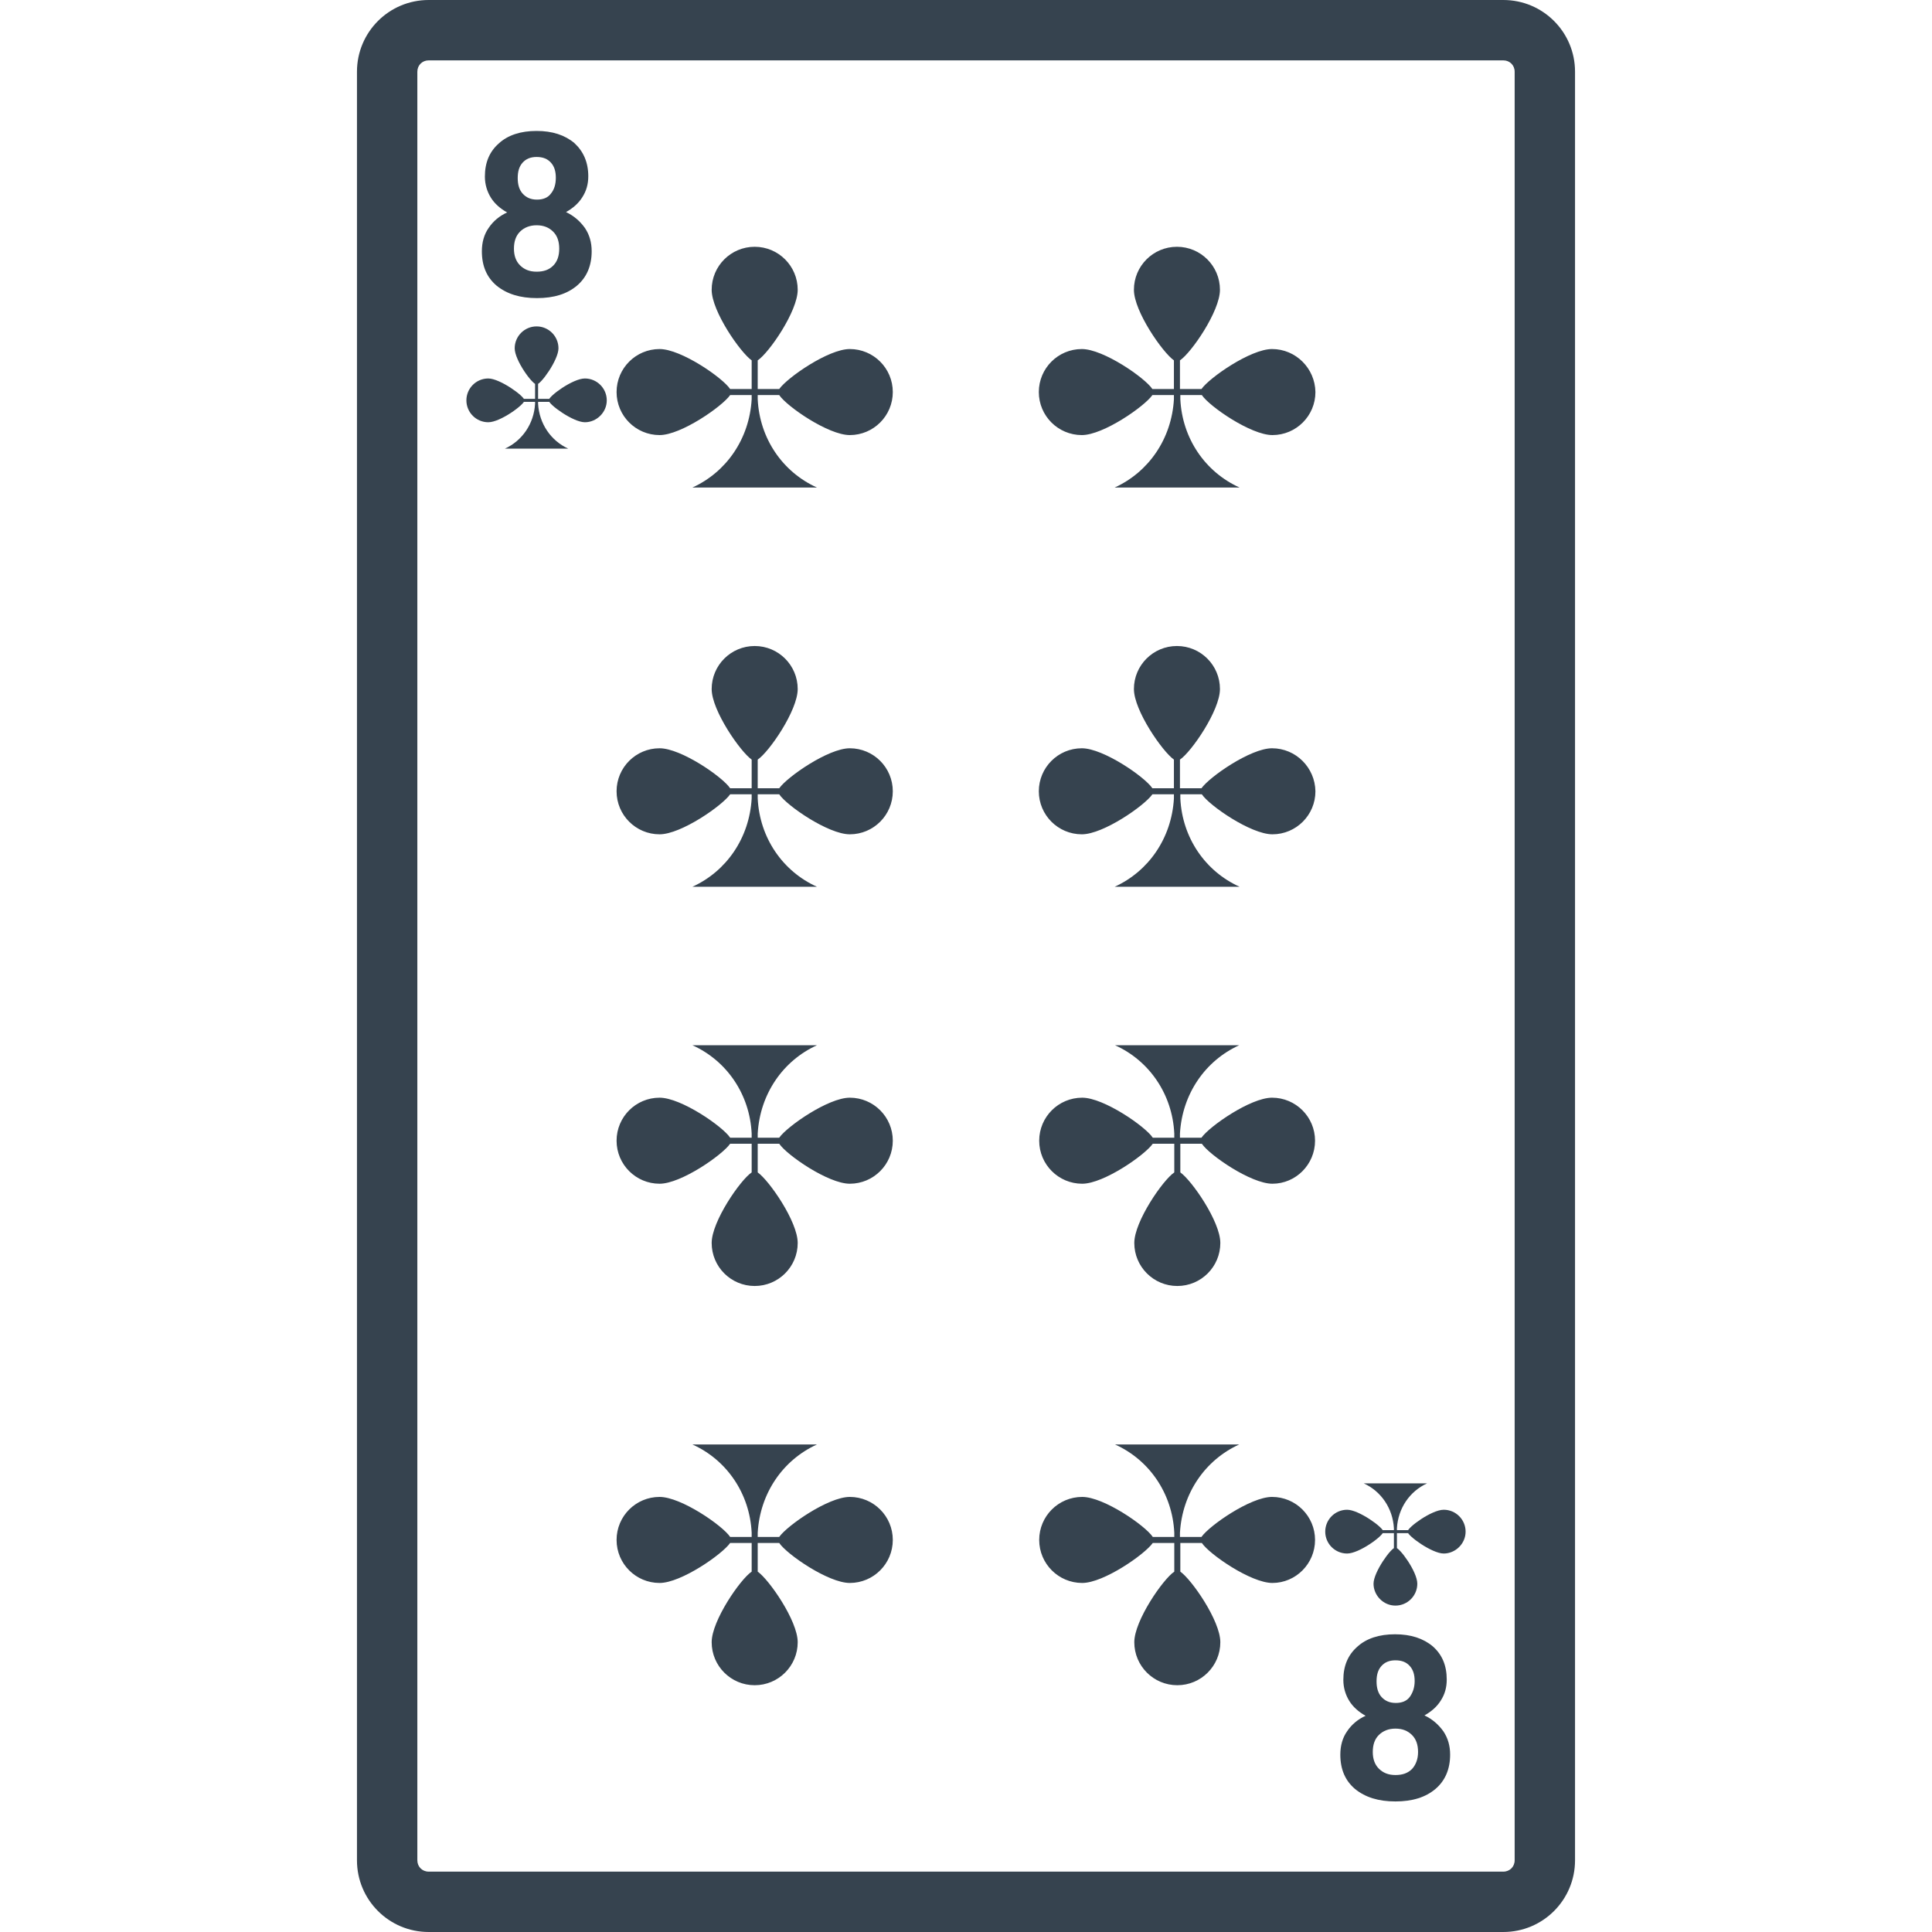
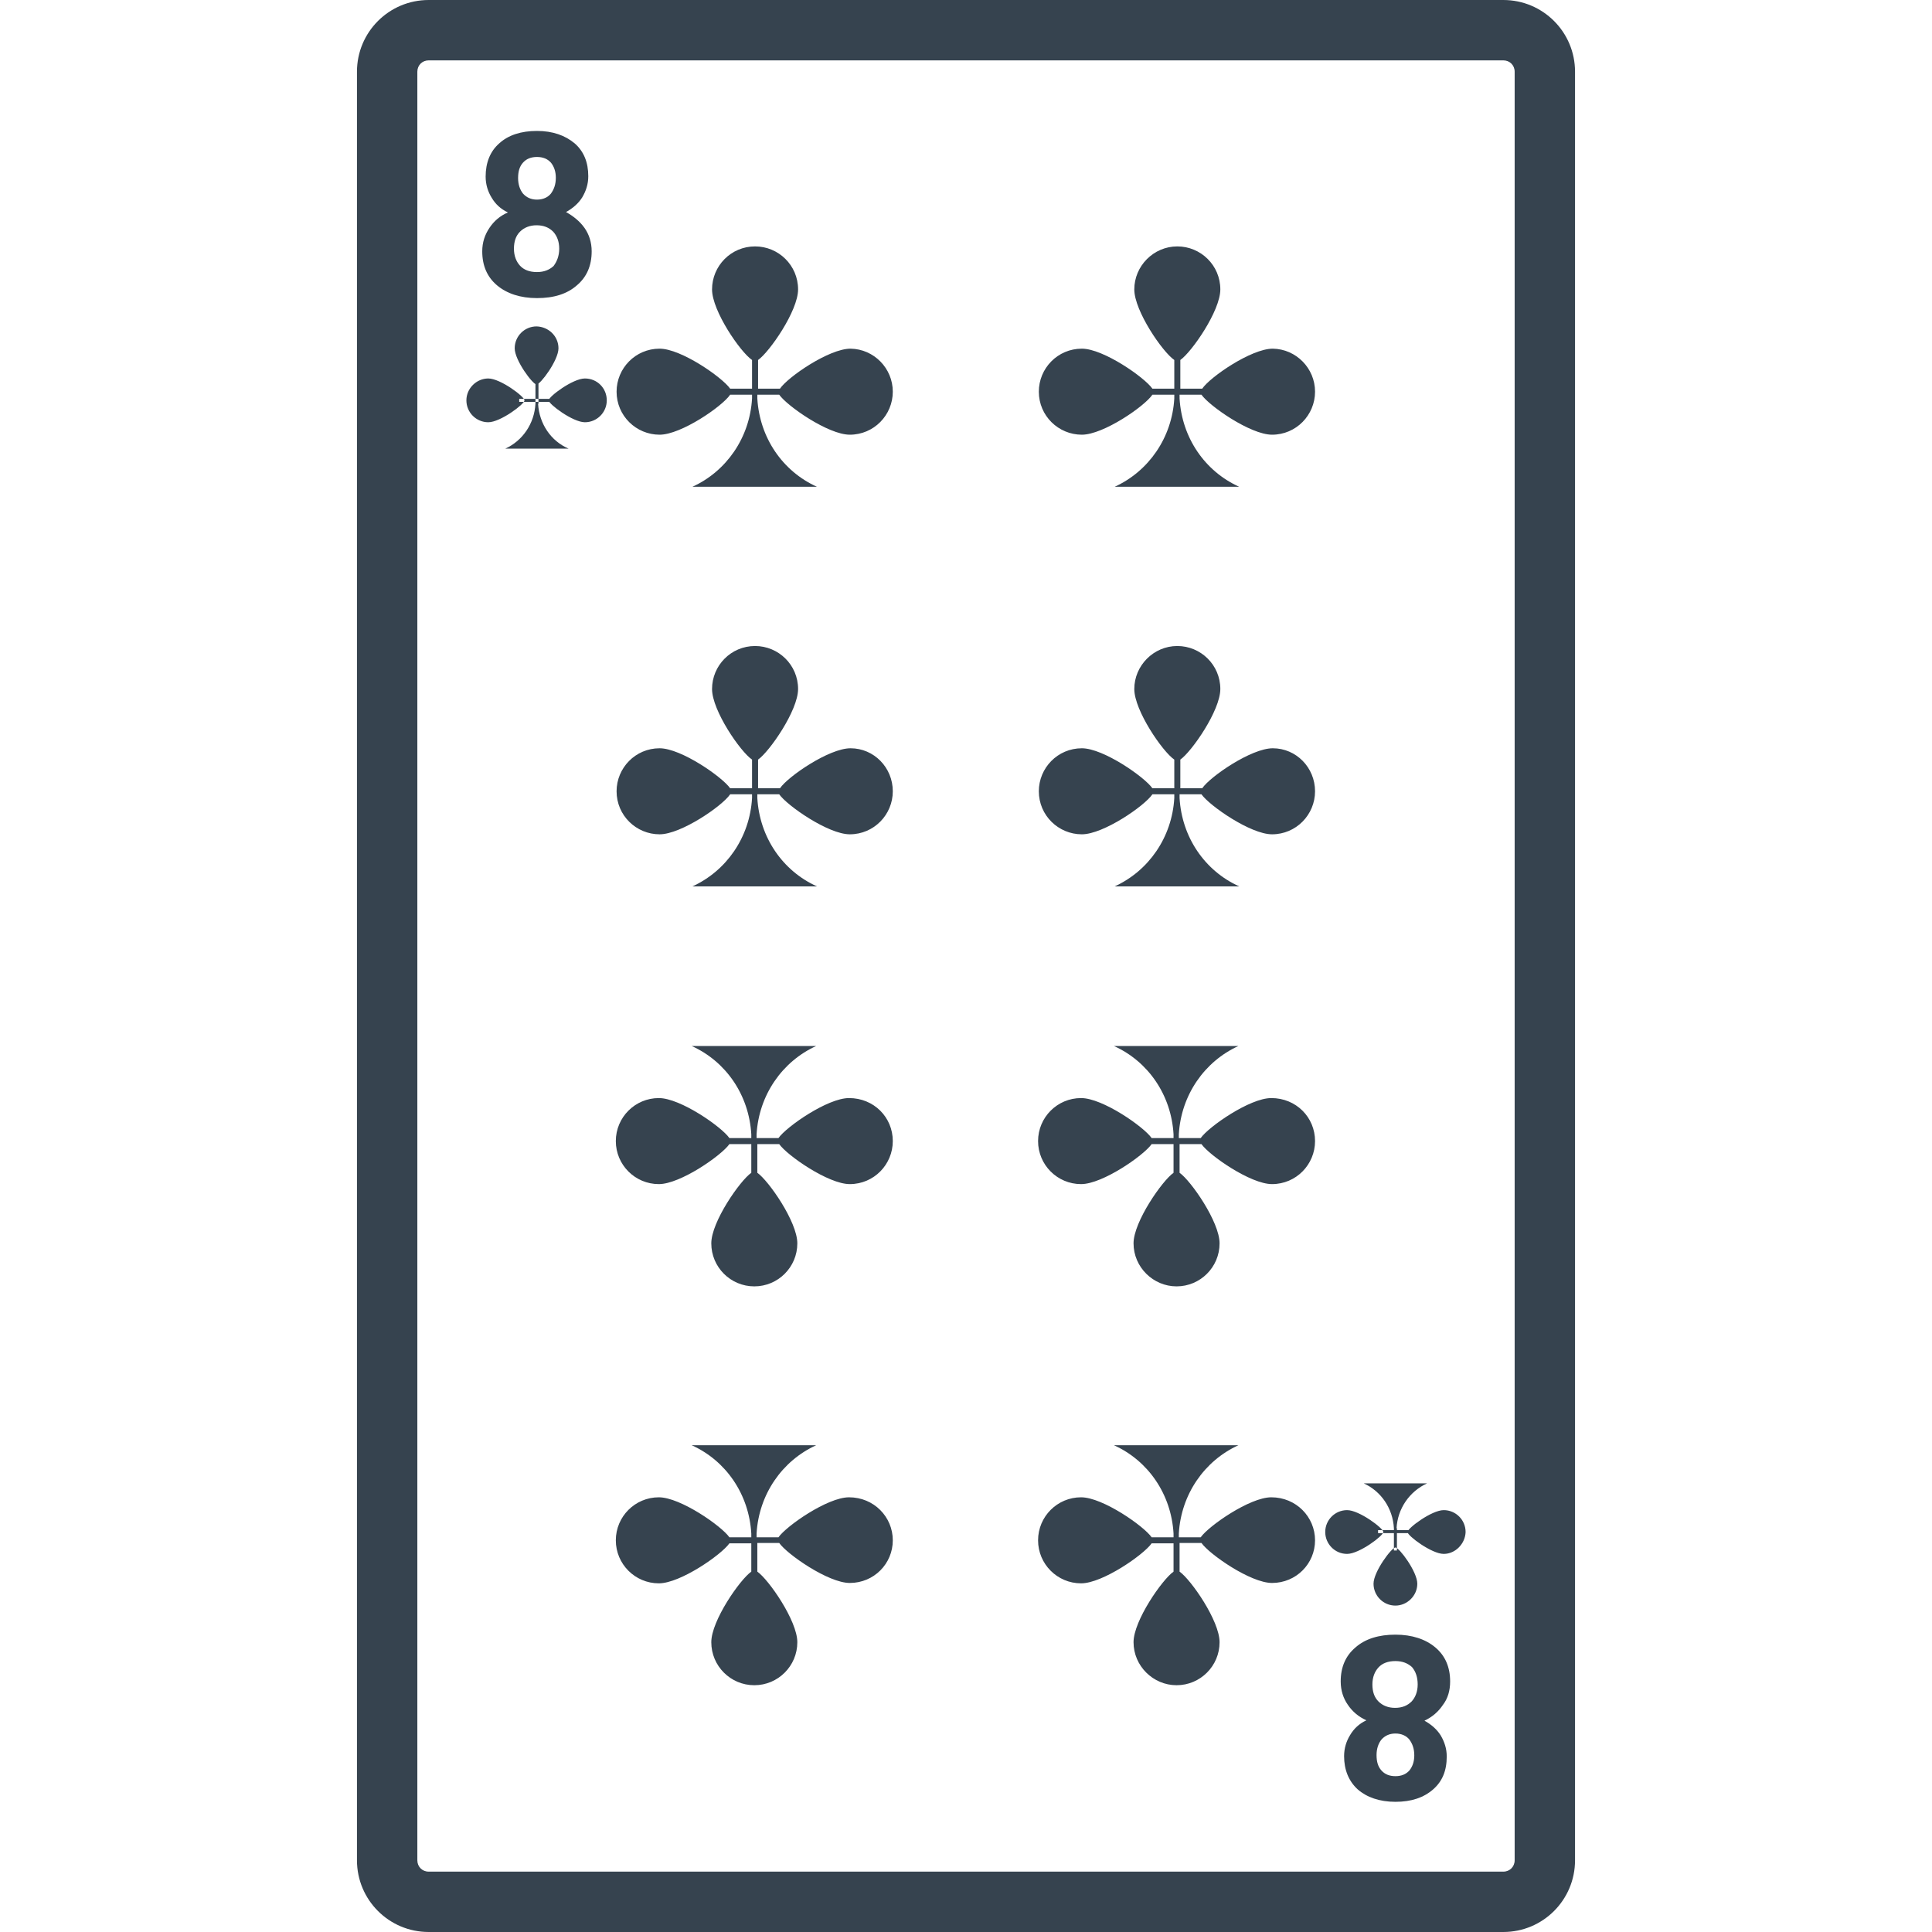
<svg xmlns="http://www.w3.org/2000/svg" version="1.1" x="0" y="0" viewBox="0 0 512 512" xml:space="preserve">
-   <path d="M398.4 16c1.7 0 3 1.3 3 3v474c0 1.7-1.3 3-3 3H113.6c-1.7 0-3-1.3-3-3V19c0-1.7 1.3-3 3-3h284.8m0-16H113.6c-10.5 0-19 8.5-19 19v474c0 10.5 8.5 19 19 19h284.8c10.5 0 19-8.5 19-19V19c0-10.5-8.5-19-19-19zM142.6 107h-.8c-.3 5.3-3.4 9.8-8 11.9h16.8c-4.6-2.1-7.7-6.6-8-11.9zm0-5.9h-.8v5.9h.8v-5.9zm-.4-14.6c-3.2 0-5.8 2.6-5.8 5.8 0 3.2 4.7 9.6 5.8 9.6 1.1 0 5.8-6.5 5.8-9.6 0-3.2-2.6-5.8-5.8-5.8zm-18.6 19.6c0 3.2 2.6 5.8 5.8 5.8 3.2 0 9.6-4.7 9.6-5.8 0-1.1-6.5-5.8-9.6-5.8-3.2 0-5.8 2.6-5.8 5.8zm31.4-5.8c-3.2 0-9.6 4.7-9.6 5.8 0 1.1 6.5 5.8 9.6 5.8s5.8-2.6 5.8-5.8c0-3.2-2.6-5.8-5.8-5.8zm-11.4 5.4h-5.9v.8h9.1v-.8h-3.2zm234.6 287.4h-16.8c4.6 2.1 7.7 6.6 8 11.9h.8c.3-5.3 3.4-9.8 8-11.9zm-8 11.9h-.8v5.9h.8V405zm5.4 14.7c0-3.2-4.7-9.6-5.8-9.6s-5.8 6.5-5.8 9.6 2.6 5.8 5.8 5.8 5.8-2.6 5.8-5.8zm-18.6-8c3.2 0 9.6-4.7 9.6-5.8s-6.5-5.8-9.6-5.8c-3.2 0-5.8 2.6-5.8 5.8s2.6 5.8 5.8 5.8zm31.4-5.8c0-3.2-2.6-5.8-5.8-5.8s-9.6 4.7-9.6 5.8 6.5 5.8 9.6 5.8 5.8-2.6 5.8-5.8zm-14.1.4v-.8h-9.1v.8h9.1zM225.2 92.5c-5.7 0-16.6 7.6-18.7 10.6h-5.7v-7.6c3-2 10.6-13 10.6-18.7 0-6.3-5.1-11.4-11.4-11.4-6.3 0-11.4 5.1-11.4 11.4 0 5.7 7.6 16.6 10.6 18.7v7.6h-5.7c-2-3-13-10.6-18.7-10.6-6.3 0-11.4 5.1-11.4 11.4 0 6.3 5.1 11.4 11.4 11.4 5.7 0 16.6-7.6 18.7-10.6h5.7v1.1c-.6 10.5-6.7 19.3-15.7 23.4h33c-9.1-4.1-15.2-13-15.7-23.4v-1.1h5.7c2 3 13 10.6 18.7 10.6 6.3 0 11.4-5.1 11.4-11.4 0-6.3-5.1-11.4-11.4-11.4zm111.9 0c-5.7 0-16.6 7.6-18.7 10.6h-5.7v-7.6c3-2 10.6-13 10.6-18.7 0-6.3-5.1-11.4-11.4-11.4s-11.4 5.1-11.4 11.4c0 5.7 7.6 16.6 10.6 18.7v7.6h-5.7c-2-3-13-10.6-18.7-10.6-6.3 0-11.4 5.1-11.4 11.4 0 6.3 5.1 11.4 11.4 11.4 5.7 0 16.6-7.6 18.7-10.6h5.7v1.1c-.6 10.5-6.7 19.3-15.7 23.4h33.1c-9.1-4.1-15.2-13-15.7-23.4v-1.1h5.7c2 3 13 10.6 18.7 10.6 6.3 0 11.4-5.1 11.4-11.4-.1-6.3-5.2-11.4-11.5-11.4zM225.2 198.3c-5.7 0-16.6 7.6-18.7 10.6h-5.7v-7.6c3-2 10.6-13 10.6-18.7 0-6.3-5.1-11.4-11.4-11.4-6.3 0-11.4 5.1-11.4 11.4 0 5.7 7.6 16.6 10.6 18.7v7.6h-5.7c-2-3-13-10.6-18.7-10.6-6.3 0-11.4 5.1-11.4 11.4 0 6.3 5.1 11.4 11.4 11.4 5.7 0 16.6-7.6 18.7-10.6h5.7v1.1c-.6 10.5-6.7 19.3-15.7 23.4h33c-9.1-4.1-15.2-13-15.7-23.4v-1.1h5.7c2 3 13 10.6 18.7 10.6 6.3 0 11.4-5.1 11.4-11.4 0-6.3-5.1-11.4-11.4-11.4zm111.9 0c-5.7 0-16.6 7.6-18.7 10.6h-5.7v-7.6c3-2 10.6-13 10.6-18.7 0-6.3-5.1-11.4-11.4-11.4s-11.4 5.1-11.4 11.4c0 5.7 7.6 16.6 10.6 18.7v7.6h-5.7c-2-3-13-10.6-18.7-10.6-6.3 0-11.4 5.1-11.4 11.4 0 6.3 5.1 11.4 11.4 11.4 5.7 0 16.6-7.6 18.7-10.6h5.7v1.1c-.6 10.5-6.7 19.3-15.7 23.4h33.1c-9.1-4.1-15.2-13-15.7-23.4v-1.1h5.7c2 3 13 10.6 18.7 10.6 6.3 0 11.4-5.1 11.4-11.4-.1-6.3-5.2-11.4-11.5-11.4zM236.6 408.1c0-6.3-5.1-11.4-11.4-11.4-5.7 0-16.6 7.6-18.7 10.6h-5.7v-1.1c.6-10.5 6.7-19.3 15.7-23.4h-33c9.1 4.1 15.2 13 15.7 23.4v1.1h-5.7c-2-3-13-10.6-18.7-10.6-6.3 0-11.4 5.1-11.4 11.4 0 6.3 5.1 11.4 11.4 11.4 5.7 0 16.6-7.6 18.7-10.6h5.7v7.6c-3 2-10.6 13-10.6 18.7 0 6.3 5.1 11.4 11.4 11.4 6.3 0 11.4-5.1 11.4-11.4 0-5.7-7.6-16.6-10.6-18.7v-7.6h5.7c2 3 13 10.6 18.7 10.6 6.3 0 11.4-5.1 11.4-11.4zm111.9 0c0-6.3-5.1-11.4-11.4-11.4-5.7 0-16.6 7.6-18.7 10.6h-5.7v-1.1c.6-10.5 6.7-19.3 15.7-23.4h-32.9c9.1 4.1 15.2 13 15.7 23.4v1.1h-5.7c-2-3-13-10.6-18.7-10.6-6.3 0-11.4 5.1-11.4 11.4 0 6.3 5.1 11.4 11.4 11.4 5.7 0 16.6-7.6 18.7-10.6h5.7v7.6c-3 2-10.6 13-10.6 18.7 0 6.3 5.1 11.4 11.4 11.4s11.4-5.1 11.4-11.4c0-5.7-7.6-16.6-10.6-18.7v-7.6h5.7c2 3 13 10.6 18.7 10.6 6.2 0 11.3-5.1 11.3-11.4zM236.6 302.3c0-6.3-5.1-11.4-11.4-11.4-5.7 0-16.6 7.6-18.7 10.6h-5.7v-1.1c.6-10.5 6.7-19.3 15.7-23.4h-33c9.1 4.1 15.2 13 15.7 23.4v1.1h-5.7c-2-3-13-10.6-18.7-10.6-6.3 0-11.4 5.1-11.4 11.4 0 6.3 5.1 11.4 11.4 11.4 5.7 0 16.6-7.6 18.7-10.6h5.7v7.6c-3 2-10.6 13-10.6 18.7 0 6.3 5.1 11.4 11.4 11.4 6.3 0 11.4-5.1 11.4-11.4 0-5.7-7.6-16.6-10.6-18.7v-7.6h5.7c2 3 13 10.6 18.7 10.6 6.3 0 11.4-5.1 11.4-11.4zm111.9 0c0-6.3-5.1-11.4-11.4-11.4-5.7 0-16.6 7.6-18.7 10.6h-5.7v-1.1c.6-10.5 6.7-19.3 15.7-23.4h-32.9c9.1 4.1 15.2 13 15.7 23.4v1.1h-5.7c-2-3-13-10.6-18.7-10.6-6.3 0-11.4 5.1-11.4 11.4 0 6.3 5.1 11.4 11.4 11.4 5.7 0 16.6-7.6 18.7-10.6h5.7v7.6c-3 2-10.6 13-10.6 18.7 0 6.3 5.1 11.4 11.4 11.4s11.4-5.1 11.4-11.4c0-5.7-7.6-16.6-10.6-18.7v-7.6h5.7c2 3 13 10.6 18.7 10.6 6.2 0 11.3-5.1 11.3-11.4zM155.9 46.7c0 2.1-.5 3.9-1.6 5.6-1 1.6-2.5 2.9-4.3 3.9 2.1 1 3.7 2.4 5 4.2 1.2 1.8 1.8 3.8 1.8 6.2 0 3.8-1.3 6.9-3.9 9.1-2.6 2.2-6.1 3.3-10.6 3.3s-8-1.1-10.7-3.3c-2.6-2.2-3.9-5.2-3.9-9.1 0-2.4.6-4.5 1.8-6.2 1.2-1.8 2.9-3.2 4.9-4.1-1.8-1-3.3-2.3-4.3-3.9s-1.6-3.5-1.6-5.6c0-3.7 1.2-6.6 3.7-8.8 2.4-2.2 5.8-3.3 10-3.3s7.5 1.1 10 3.2c2.4 2.2 3.7 5.1 3.7 8.8zm-7.7 19.2c0-1.9-.5-3.4-1.6-4.5s-2.5-1.7-4.4-1.7c-1.8 0-3.3.6-4.4 1.7-1.1 1.1-1.6 2.6-1.6 4.5 0 1.8.5 3.3 1.6 4.4 1.1 1.1 2.5 1.7 4.4 1.7 1.9 0 3.3-.5 4.4-1.6 1.1-1.1 1.6-2.6 1.6-4.5zm-.9-18.8c0-1.7-.4-3-1.3-4s-2.1-1.5-3.8-1.5c-1.6 0-2.8.5-3.7 1.5-.9 1-1.3 2.3-1.3 4.1 0 1.7.4 3.1 1.3 4.1.9 1 2.1 1.6 3.8 1.6 1.6 0 2.9-.5 3.7-1.6.9-1.1 1.3-2.5 1.3-4.2zm236.1 398c0 2.1-.5 3.9-1.6 5.6-1 1.6-2.5 2.9-4.3 3.9 2.1 1 3.7 2.4 5 4.2 1.2 1.8 1.8 3.8 1.8 6.2 0 3.8-1.3 6.9-3.9 9.1-2.6 2.2-6.1 3.3-10.6 3.3s-8-1.1-10.7-3.3c-2.6-2.2-3.9-5.2-3.9-9.1 0-2.4.6-4.5 1.8-6.2 1.2-1.8 2.9-3.2 4.9-4.1-1.8-1-3.3-2.3-4.3-3.9s-1.6-3.5-1.6-5.6c0-3.7 1.2-6.6 3.7-8.8 2.4-2.2 5.8-3.3 10-3.3s7.5 1.1 10 3.2c2.5 2.2 3.7 5.1 3.7 8.8zm-7.6 19.2c0-1.9-.5-3.4-1.6-4.5s-2.5-1.7-4.4-1.7c-1.8 0-3.3.6-4.4 1.7-1.1 1.1-1.6 2.6-1.6 4.5 0 1.8.5 3.3 1.6 4.4 1.1 1.1 2.5 1.7 4.4 1.7 1.9 0 3.3-.5 4.4-1.6 1-1.1 1.6-2.6 1.6-4.5zm-.9-18.8c0-1.7-.4-3-1.3-4s-2.1-1.5-3.8-1.5c-1.6 0-2.8.5-3.7 1.5-.9 1-1.3 2.3-1.3 4.1 0 1.7.4 3.1 1.3 4.1.9 1 2.1 1.6 3.8 1.6 1.6 0 2.9-.5 3.7-1.6.8-1.1 1.3-2.5 1.3-4.2z" fill="#36434f" />
+   <path d="M142.6 107h-.7c-.3 5.3-3.4 9.8-8 11.9h16.8c-4.7-2-7.8-6.6-8.1-11.9zm-.7-5.9h.8v5.9h-.8v-5.9zm6.1-8.8c0 3.2-4.8 9.6-5.8 9.6s-5.8-6.4-5.8-9.6c0-3.2 2.6-5.8 5.8-5.8 3.2.1 5.8 2.6 5.8 5.8zm-18.6 8c3.2 0 9.6 4.8 9.6 5.8s-6.4 5.8-9.6 5.8c-3.2 0-5.8-2.6-5.8-5.8s2.7-5.8 5.8-5.8zm25.6 0c-3.2 0-9.6 4.8-9.6 5.8s6.4 5.8 9.6 5.8c3.2 0 5.8-2.6 5.8-5.8s-2.5-5.8-5.8-5.8zm-11.5 5.4h-5.9v.8h9.1v-.8h-3.2zM370.1 405h-.7c-.3-5.3-3.4-9.8-8-11.9h16.8a13.9 13.9 0 00-8.1 11.9zm-.7 0h.8v5.9h-.8V405zm6.2 14.7c0-3.2-4.8-9.6-5.8-9.6s-5.8 6.4-5.8 9.6 2.6 5.8 5.8 5.8c3.1 0 5.8-2.6 5.8-5.8zm-18.6-7.9c3.2 0 9.6-4.8 9.6-5.8s-6.4-5.8-9.6-5.8c-3.2 0-5.8 2.6-5.8 5.8 0 3.1 2.5 5.8 5.8 5.8zm25.6 0c-3.2 0-9.6-4.8-9.6-5.8s6.4-5.8 9.6-5.8 5.8 2.6 5.8 5.8c-.1 3.1-2.7 5.8-5.8 5.8zm-146-3.6c0 6.2-5 11.3-11.4 11.3-5.7 0-16.6-7.6-18.7-10.6h-5.8v7.6c3 2.1 10.6 13 10.6 18.7 0 6.3-5.1 11.4-11.4 11.4-6.3 0-11.4-5.1-11.4-11.4 0-5.7 7.6-16.6 10.6-18.7V409h-5.8c-2.1 3-13 10.6-18.7 10.6-6.3 0-11.4-5.1-11.4-11.4 0-6.3 5.1-11.4 11.4-11.4 5.7 0 16.6 7.6 18.7 10.6h5.8v-1c-.6-10.4-6.7-19.3-15.8-23.4h33c-9 4.1-15.2 13-15.8 23.4v1h5.8c2.1-3 13-10.6 18.7-10.6 6.6 0 11.6 5.2 11.6 11.4zm134.5-1.9h-5.9v-.8h9.1v.8h-3.2zM150 56.2c1.8-1 3.3-2.3 4.3-3.9 1-1.7 1.6-3.5 1.6-5.6 0-3.7-1.2-6.6-3.6-8.7-2.5-2.1-5.8-3.3-10-3.3s-7.6 1.1-10 3.3c-2.4 2.1-3.6 5.1-3.6 8.8 0 2.1.6 4 1.6 5.6 1 1.7 2.4 3 4.3 3.9-2.1.9-3.7 2.3-4.9 4.1-1.2 1.8-1.9 3.8-1.9 6.2 0 3.8 1.3 6.8 3.9 9 2.6 2.2 6.2 3.4 10.6 3.4 4.5 0 8-1.1 10.6-3.4 2.6-2.2 3.9-5.2 3.9-9 0-2.4-.7-4.5-1.9-6.2-1.2-1.7-2.9-3.1-4.9-4.2zm-11.4-13.1c.9-1 2.1-1.5 3.7-1.5s2.8.5 3.7 1.5c.8 1 1.3 2.3 1.3 4 0 1.8-.5 3.1-1.3 4.2-.8 1-2.1 1.6-3.7 1.6s-2.8-.6-3.7-1.6c-.8-1-1.3-2.4-1.3-4.1 0-1.8.4-3.1 1.3-4.1zm8.1 27.4c-1.1 1-2.5 1.6-4.4 1.6-2 0-3.5-.6-4.5-1.7s-1.6-2.6-1.6-4.5.5-3.4 1.6-4.5 2.6-1.7 4.4-1.7c1.9 0 3.3.6 4.4 1.7 1 1.1 1.6 2.6 1.6 4.5s-.6 3.4-1.5 4.6zm89.9 231.9c0 6.2-5 11.4-11.4 11.4-5.7 0-16.6-7.6-18.7-10.6h-5.8v7.6c3 2.1 10.6 13 10.6 18.7 0 6.3-5.1 11.4-11.4 11.4-6.3 0-11.4-5.1-11.4-11.4 0-5.7 7.6-16.6 10.6-18.7v-7.6h-5.8c-2.1 3-13 10.6-18.7 10.6-6.3 0-11.4-5.1-11.4-11.4 0-6.3 5.1-11.4 11.4-11.4 5.7 0 16.6 7.6 18.7 10.6h5.8v-1c-.6-10.4-6.7-19.3-15.8-23.4h33c-9 4.1-15.2 13-15.8 23.4v1h5.8c2.1-3 13-10.6 18.7-10.6 6.6 0 11.6 5.1 11.6 11.4zm111.9 105.8c0 6.2-5 11.3-11.4 11.3-5.7 0-16.6-7.6-18.7-10.6h-5.8v7.6c3 2.1 10.6 13 10.6 18.7 0 6.3-5.1 11.4-11.4 11.4-6.2 0-11.4-5.1-11.4-11.4 0-5.7 7.6-16.6 10.6-18.7V409h-5.8c-2.1 3-13 10.6-18.7 10.6-6.3 0-11.4-5.1-11.4-11.4 0-6.3 5.1-11.4 11.4-11.4 5.7 0 16.6 7.6 18.7 10.6h5.8v-1c-.6-10.4-6.7-19.3-15.8-23.4h33c-9 4.1-15.2 13-15.8 23.4v1h5.8c2.1-3 13-10.6 18.7-10.6 6.6 0 11.6 5.2 11.6 11.4zm0-304.4c0 6.2-5 11.4-11.4 11.4-5.7 0-16.6-7.6-18.7-10.6h-5.8v1c.6 10.4 6.7 19.3 15.8 23.4h-33c9-4.1 15.2-13 15.8-23.4v-1h-5.8c-2.1 3.1-13 10.6-18.7 10.6-6.2 0-11.4-5-11.4-11.4 0-6.2 5-11.4 11.4-11.4 5.7 0 16.6 7.6 18.7 10.6h5.8v-7.6c-3.1-2.1-10.6-13-10.6-18.7 0-6.2 5.1-11.4 11.4-11.4 6.2 0 11.4 5 11.4 11.4 0 5.7-7.6 16.6-10.6 18.7v7.6h5.8c2.1-3.1 13-10.6 18.7-10.6 6.2.1 11.2 5.2 11.2 11.4zm0 105.9c0 6.2-5 11.4-11.4 11.4-5.7 0-16.6-7.6-18.7-10.6h-5.8v1c.6 10.4 6.7 19.3 15.8 23.4h-33c9-4.1 15.2-13 15.8-23.4v-1h-5.8c-2.1 3.1-13 10.6-18.7 10.6-6.2 0-11.4-5-11.4-11.4 0-6.2 5-11.4 11.4-11.4 5.7 0 16.6 7.6 18.7 10.6h5.8v-7.6c-3.1-2.1-10.6-13-10.6-18.7 0-6.2 5.1-11.4 11.4-11.4 6.2 0 11.4 5 11.4 11.4 0 5.7-7.6 16.6-10.6 18.7v7.6h5.8c2.1-3.1 13-10.6 18.7-10.6 6.2 0 11.2 5.1 11.2 11.4zm35.8 235.9c0-3.8-1.3-6.8-3.9-9-2.6-2.2-6.2-3.4-10.6-3.4s-8 1.1-10.6 3.4c-2.6 2.2-3.9 5.2-3.9 9 0 2.4.7 4.5 1.9 6.2 1.2 1.8 2.9 3.2 4.9 4.1-1.9.9-3.3 2.2-4.3 3.9-1 1.6-1.6 3.5-1.6 5.6 0 3.6 1.2 6.6 3.6 8.8 2.4 2.1 5.8 3.3 10 3.3s7.5-1.1 10-3.3c2.4-2.1 3.6-4.9 3.6-8.7 0-2.1-.6-3.9-1.6-5.6-1-1.6-2.5-2.9-4.3-3.9 2.1-1 3.7-2.4 4.9-4.2 1.3-1.7 1.9-3.8 1.9-6.2zm-19.5 19.5c0-1.7.5-3.1 1.3-4.1.9-1 2.1-1.6 3.7-1.6s2.9.6 3.7 1.6c.8 1.1 1.3 2.4 1.3 4.2 0 1.7-.5 3-1.3 4-.9 1-2.1 1.5-3.7 1.5s-2.8-.5-3.7-1.5c-.9-1-1.3-2.3-1.3-4.1zm10.9-18.7c0 1.9-.6 3.4-1.6 4.5-1.1 1.1-2.5 1.7-4.4 1.7-1.8 0-3.3-.6-4.4-1.7-1.1-1.1-1.6-2.6-1.6-4.5s.6-3.4 1.6-4.5 2.5-1.7 4.5-1.7c1.9 0 3.3.6 4.4 1.6 1 1.2 1.5 2.7 1.5 4.6zM236.6 103.8c0 6.2-5 11.4-11.4 11.4-5.7 0-16.6-7.6-18.7-10.6h-5.8v1c.6 10.4 6.7 19.3 15.8 23.4h-33c9-4.1 15.2-13 15.8-23.4v-1h-5.8c-2.1 3.1-13 10.6-18.7 10.6-6.2 0-11.4-5-11.4-11.4 0-6.2 5-11.4 11.4-11.4 5.7 0 16.6 7.6 18.7 10.6h5.8v-7.6c-3.1-2.1-10.6-13-10.6-18.7 0-6.2 5-11.4 11.4-11.4 6.2 0 11.4 5 11.4 11.4 0 5.7-7.6 16.6-10.6 18.7v7.6h5.8c2.1-3.1 13-10.6 18.7-10.6 6.2.1 11.2 5.2 11.2 11.4zm111.9 198.6c0 6.2-5 11.4-11.4 11.4-5.7 0-16.6-7.6-18.7-10.6h-5.8v7.6c3 2.1 10.6 13 10.6 18.7 0 6.3-5.1 11.4-11.4 11.4-6.2 0-11.4-5.1-11.4-11.4 0-5.7 7.6-16.6 10.6-18.7v-7.6h-5.8c-2.1 3-13 10.6-18.7 10.6-6.3 0-11.4-5.1-11.4-11.4 0-6.3 5.1-11.4 11.4-11.4 5.7 0 16.6 7.6 18.7 10.6h5.8v-1c-.6-10.4-6.7-19.3-15.8-23.4h33c-9 4.1-15.2 13-15.8 23.4v1h5.8c2.1-3 13-10.6 18.7-10.6 6.6 0 11.6 5.1 11.6 11.4zm-111.9-92.7c0 6.2-5 11.4-11.4 11.4-5.7 0-16.6-7.6-18.7-10.6h-5.8v1c.6 10.4 6.7 19.3 15.8 23.4h-33c9-4.1 15.2-13 15.8-23.4v-1h-5.8c-2.1 3.1-13 10.6-18.7 10.6-6.2 0-11.4-5-11.4-11.4 0-6.2 5-11.4 11.4-11.4 5.7 0 16.6 7.6 18.7 10.6h5.8v-7.6c-3.1-2.1-10.6-13-10.6-18.7 0-6.2 5-11.4 11.4-11.4 6.2 0 11.4 5 11.4 11.4 0 5.7-7.6 16.6-10.6 18.7v7.6h5.8c2.1-3.1 13-10.6 18.7-10.6 6.2 0 11.2 5.1 11.2 11.4zM398.4 16c1.7 0 3 1.3 3 3v474c0 1.7-1.3 3-3 3H113.6c-1.7 0-3-1.3-3-3V19c0-1.7 1.3-3 3-3h284.8m0-16H113.6c-10.5 0-19 8.5-19 19v474c0 10.5 8.5 19 19 19h284.8c10.5 0 19-8.5 19-19V19c0-10.5-8.5-19-19-19z" fill="#36434f" />
</svg>
